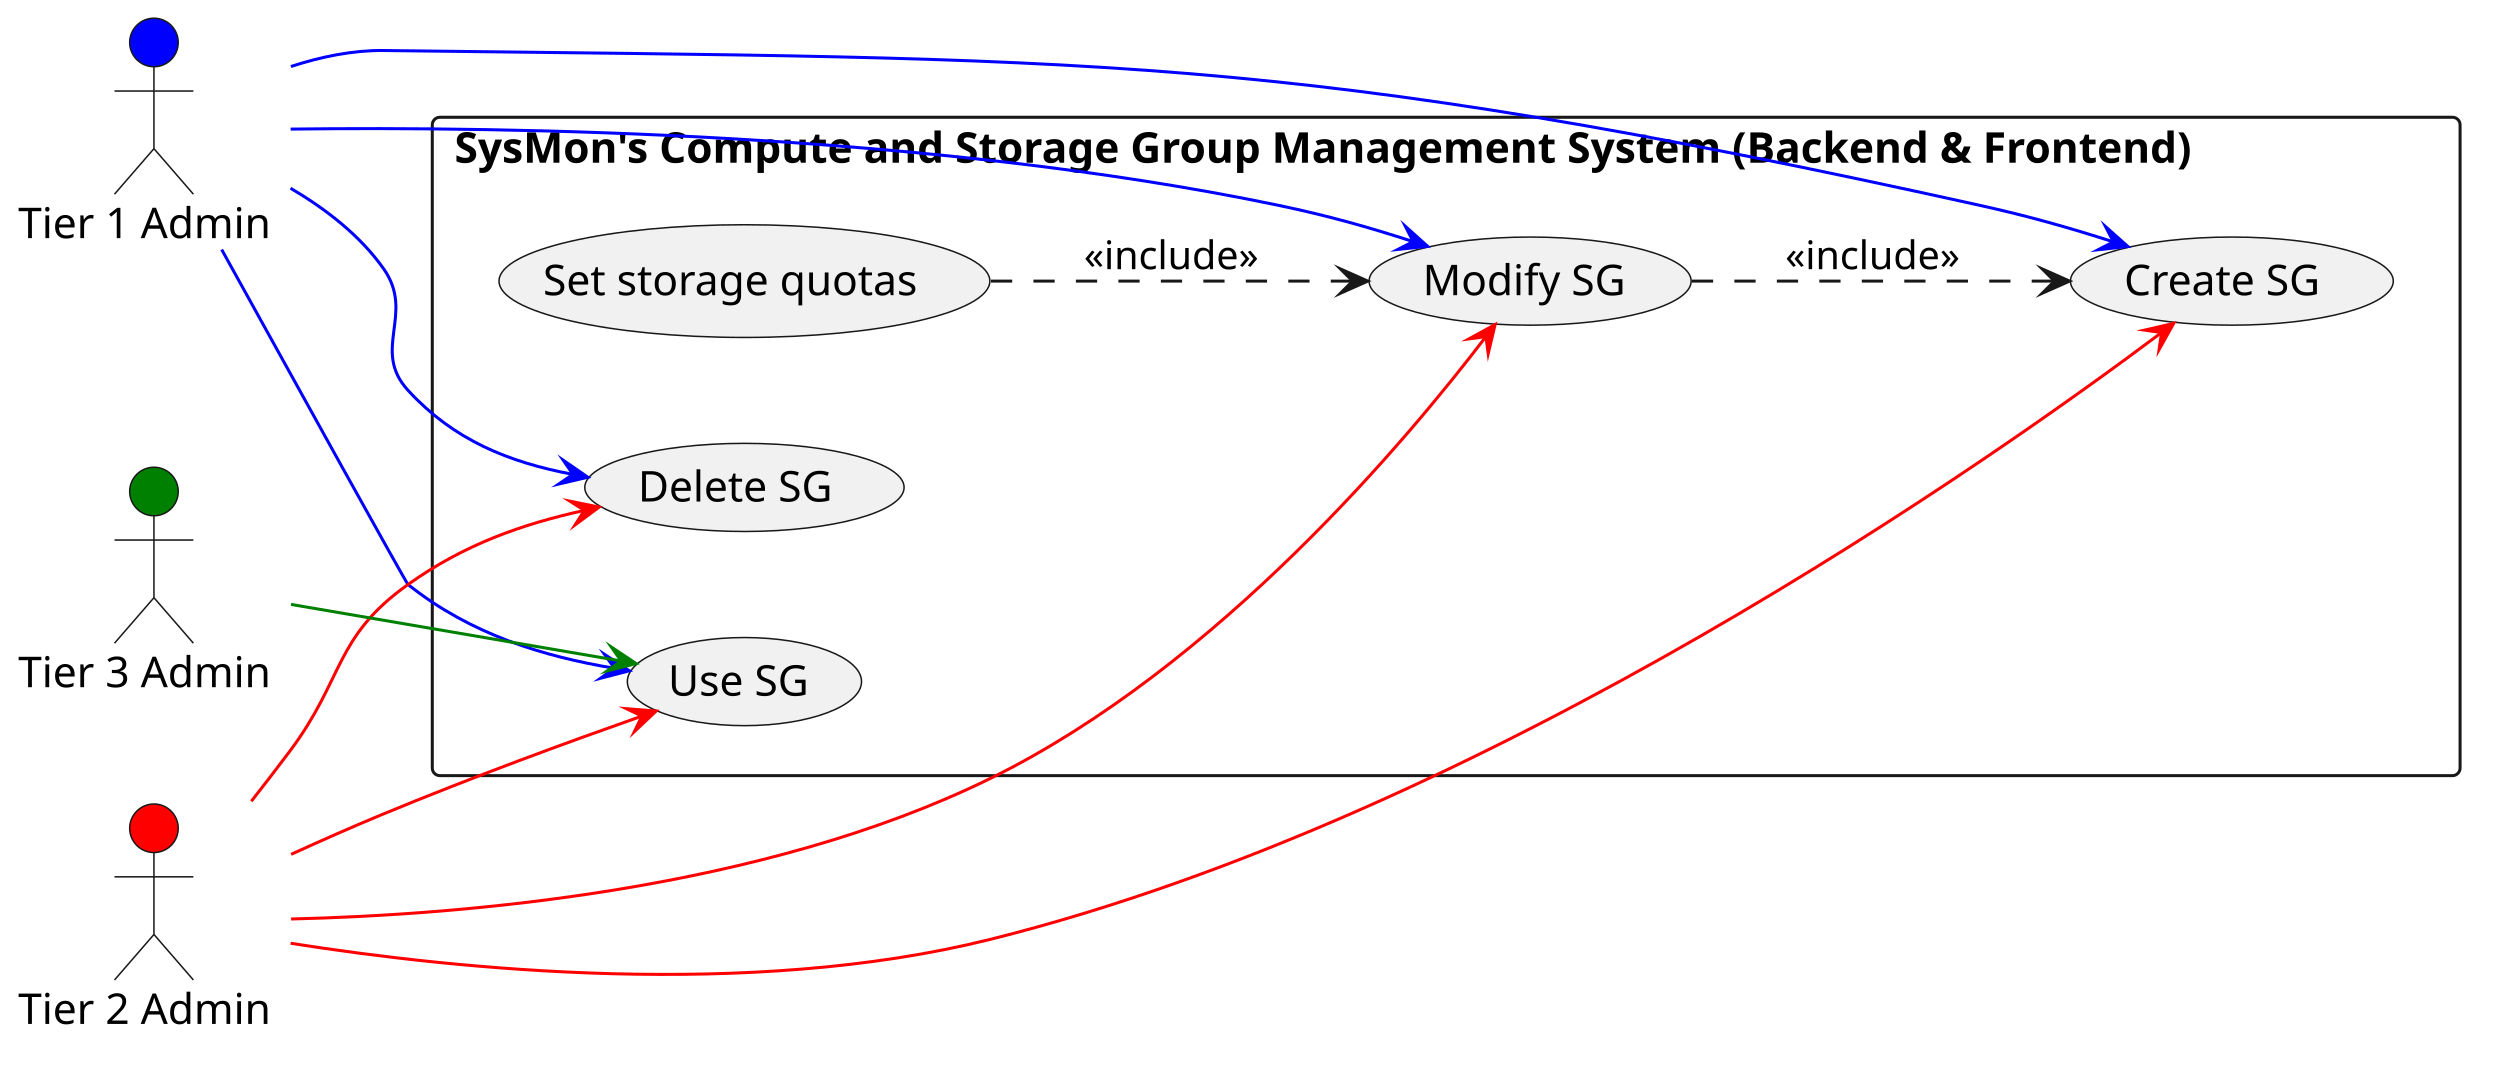
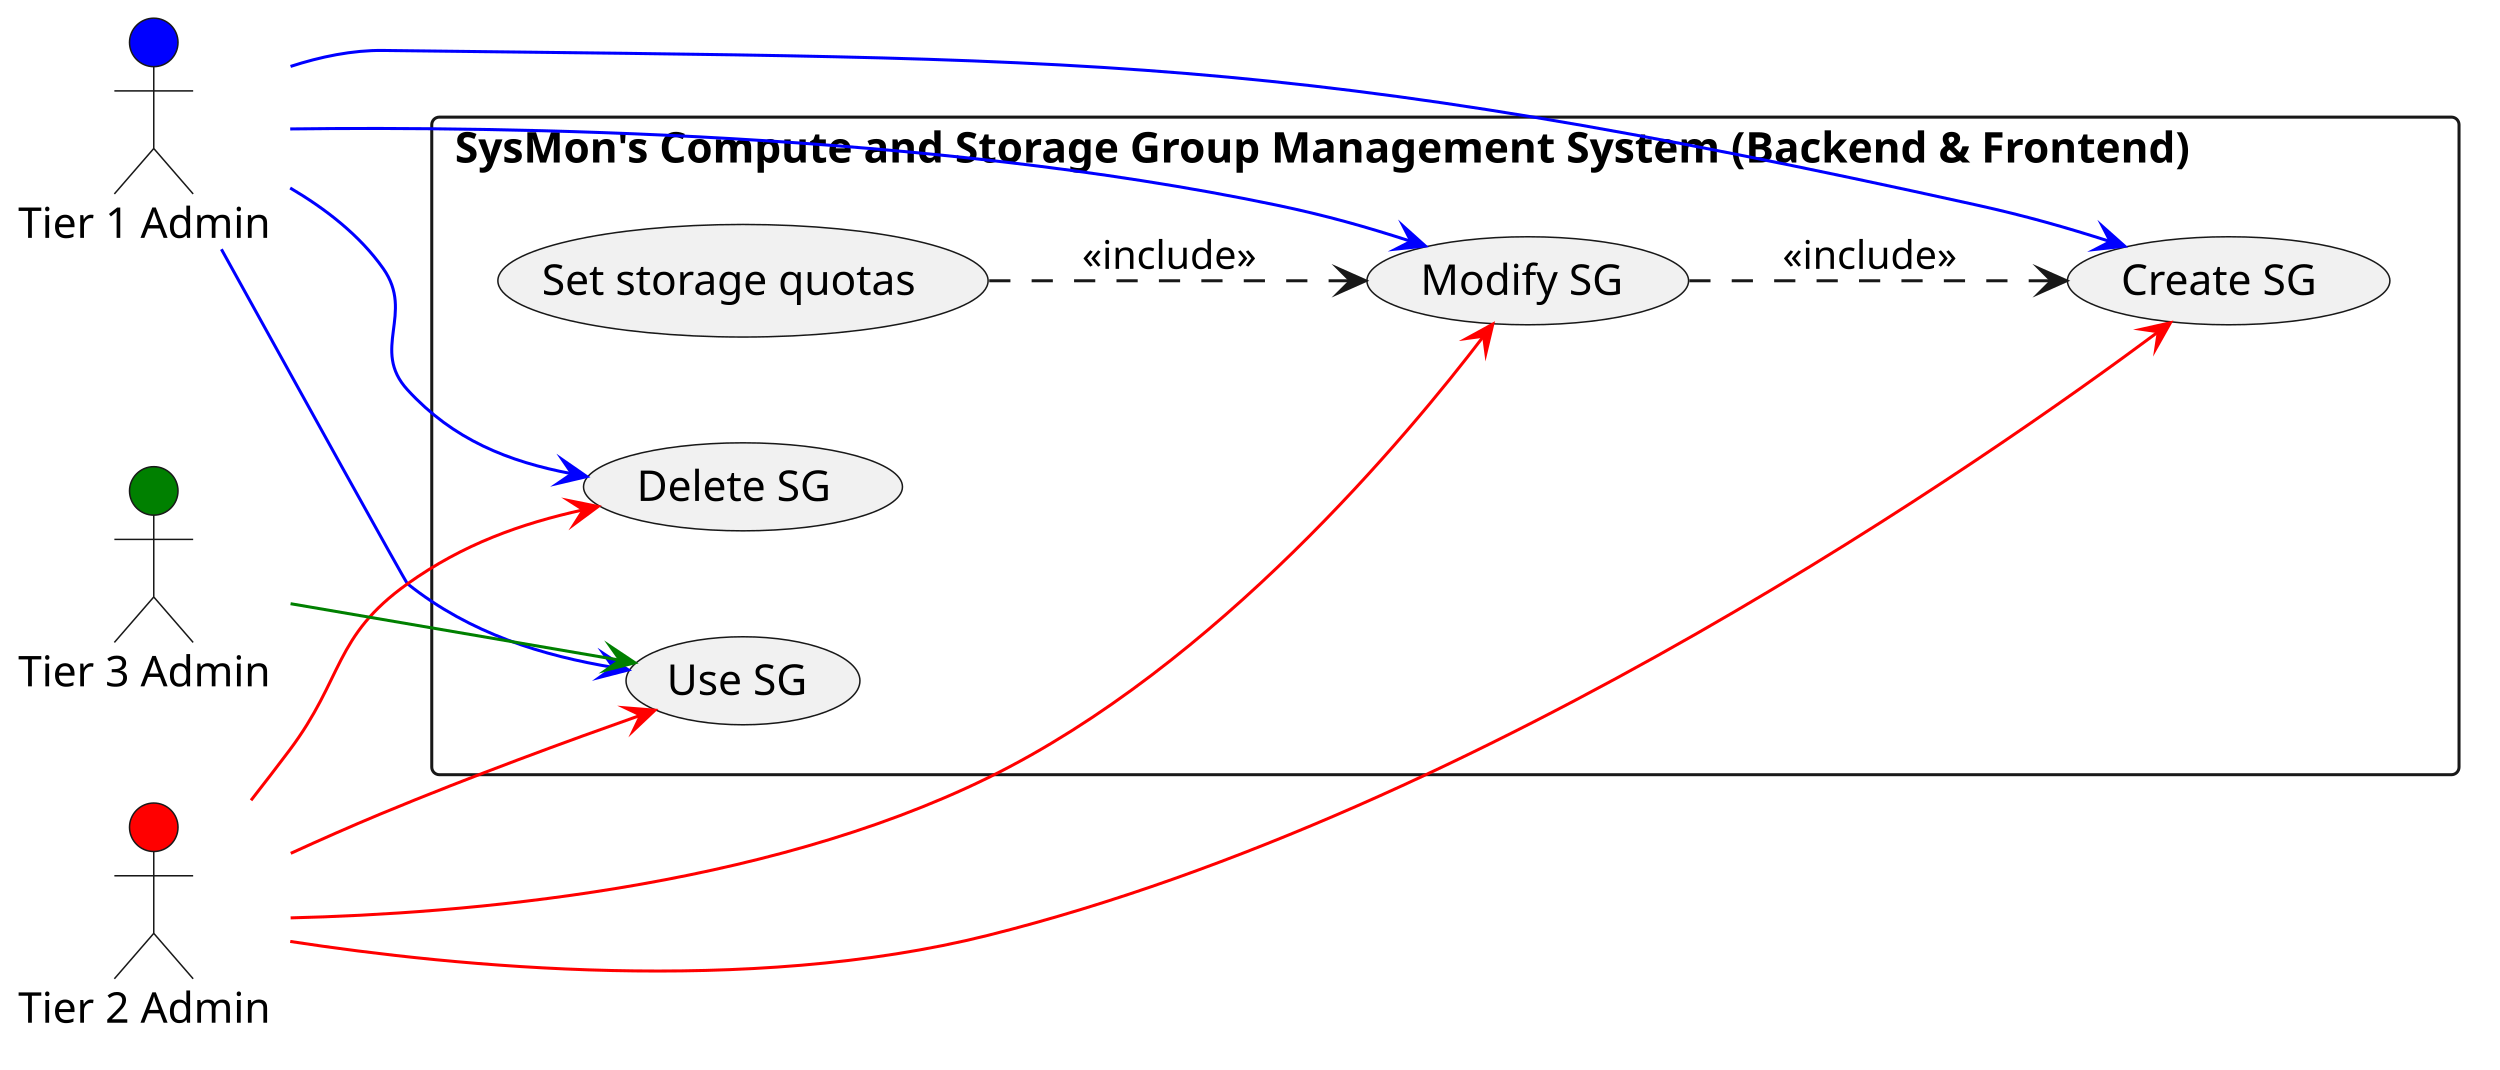
- <svg xmlns="http://www.w3.org/2000/svg" version="1.1" data-diagram-type="DESCRIPTION" style="width:824px;height:353px;background:#FFFFFF;" width="824px" height="353px" viewBox="0 0 824 353" zoomAndPan="magnify" preserveAspectRatio="none" contentStyleType="text/css">
+ <svg xmlns="http://www.w3.org/2000/svg" version="1.1" data-diagram-type="DESCRIPTION" style="width:825px;height:353px;background:#FFFFFF;" width="825px" height="353px" viewBox="0 0 825 353" zoomAndPan="magnify" preserveAspectRatio="none" contentStyleType="text/css">
  <defs />
  <g font-family="sans-serif" lengthAdjust="spacing">
-     <g class="cluster" data-qualified-name="SysMon.s Compute and Storage Group Management System .Backend . Frontend." id="ent0004" data-source-line="7">
-       <rect x="142.48" y="38.65" width="668.36" height="217" fill="none" style="stroke:#181818;stroke-width:1;" rx="2.5" ry="2.5" />
-       <text x="149.803" y="53.645" fill="#000" font-size="14" textLength="653.714" font-weight="700">SysMon's Compute and Storage Group Management System (Backend &amp; Frontend)</text>
+     <g class="cluster" data-qualified-name="SysMon.s Compute and Storage Group Management System .Backend . Frontend." id="ent0004" data-source-line="8">
+       <rect x="142.48" y="38.65" width="669" height="217" fill="none" style="stroke:#181818;stroke-width:1;" rx="2.5" ry="2.5" />
+       <text x="150.123" y="53.645" fill="#000" font-size="14" textLength="653.714" font-weight="700">SysMon's Compute and Storage Group Management System (Backend &amp; Frontend)</text>
    </g>
-     <g class="entity" data-qualified-name="SysMon.s Compute and Storage Group Management System .Backend . Frontend..CS" id="ent0005" data-source-line="8">
-       <ellipse cx="735.623" cy="92.654" rx="53.213" ry="14.524" fill="#F1F1F1" style="stroke:#181818;stroke-width:0.5;" />
-       <text x="700.117" y="97.302" fill="#000" font-size="14" textLength="71.012">Create SG</text>
+     <g class="entity" data-qualified-name="SysMon.s Compute and Storage Group Management System .Backend . Frontend..CS" id="ent0005" data-source-line="9">
+       <ellipse cx="735.453" cy="92.654" rx="53.213" ry="14.524" fill="#F1F1F1" style="stroke:#181818;stroke-width:0.5;" />
+       <text x="699.947" y="97.302" fill="#000" font-size="14" textLength="71.012">Create SG</text>
    </g>
-     <g class="entity" data-qualified-name="SysMon.s Compute and Storage Group Management System .Backend . Frontend..DS" id="ent0006" data-source-line="9">
-       <ellipse cx="245.368" cy="160.654" rx="52.628" ry="14.524" fill="#F1F1F1" style="stroke:#181818;stroke-width:0.5;" />
-       <text x="210.276" y="165.302" fill="#000" font-size="14" textLength="70.185">Delete SG</text>
+     <g class="entity" data-qualified-name="SysMon.s Compute and Storage Group Management System .Backend . Frontend..DS" id="ent0006" data-source-line="10">
+       <ellipse cx="245.188" cy="160.654" rx="52.628" ry="14.524" fill="#F1F1F1" style="stroke:#181818;stroke-width:0.5;" />
+       <text x="210.096" y="165.302" fill="#000" font-size="14" textLength="70.185">Delete SG</text>
    </g>
-     <g class="entity" data-qualified-name="SysMon.s Compute and Storage Group Management System .Backend . Frontend..MS" id="ent0007" data-source-line="10">
-       <ellipse cx="504.328" cy="92.654" rx="53.078" ry="14.524" fill="#F1F1F1" style="stroke:#181818;stroke-width:0.5;" />
-       <text x="468.917" y="97.302" fill="#000" font-size="14" textLength="70.82">Modify SG</text>
+     <g class="entity" data-qualified-name="SysMon.s Compute and Storage Group Management System .Backend . Frontend..MS" id="ent0007" data-source-line="11">
+       <ellipse cx="504.158" cy="92.654" rx="53.078" ry="14.524" fill="#F1F1F1" style="stroke:#181818;stroke-width:0.5;" />
+       <text x="468.747" y="97.302" fill="#000" font-size="14" textLength="70.82">Modify SG</text>
    </g>
-     <g class="entity" data-qualified-name="SysMon.s Compute and Storage Group Management System .Backend . Frontend..US" id="ent0008" data-source-line="11">
-       <ellipse cx="245.366" cy="224.654" rx="38.596" ry="14.524" fill="#F1F1F1" style="stroke:#181818;stroke-width:0.5;" />
-       <text x="220.196" y="229.302" fill="#000" font-size="14" textLength="50.34">Use SG</text>
+     <g class="entity" data-qualified-name="SysMon.s Compute and Storage Group Management System .Backend . Frontend..US" id="ent0008" data-source-line="12">
+       <ellipse cx="245.186" cy="224.654" rx="38.596" ry="14.524" fill="#F1F1F1" style="stroke:#181818;stroke-width:0.5;" />
+       <text x="220.016" y="229.302" fill="#000" font-size="14" textLength="50.34">Use SG</text>
    </g>
-     <g class="entity" data-qualified-name="SysMon.s Compute and Storage Group Management System .Backend . Frontend..QUOTA" id="ent0009" data-source-line="13">
-       <ellipse cx="245.366" cy="92.647" rx="80.886" ry="18.577" fill="#F1F1F1" style="stroke:#181818;stroke-width:0.5;" />
-       <text x="178.986" y="97.296" fill="#000" font-size="14" textLength="132.761">Set storage quotas</text>
+     <g class="entity" data-qualified-name="SysMon.s Compute and Storage Group Management System .Backend . Frontend..QUOTA" id="ent0009" data-source-line="14">
+       <ellipse cx="245.186" cy="92.647" rx="80.886" ry="18.577" fill="#F1F1F1" style="stroke:#181818;stroke-width:0.5;" />
+       <text x="178.806" y="97.296" fill="#000" font-size="14" textLength="132.761">Set storage quotas</text>
    </g>
-     <g class="entity" data-qualified-name="A1" id="ent0001" data-source-line="3">
+     <g class="entity" data-qualified-name="A1" id="ent0001" data-source-line="4">
      <ellipse cx="50.741" cy="14" rx="8" ry="8" fill="#00F" style="stroke:#181818;stroke-width:0.5;" />
      <path d="M50.741,22 L50.741,49 M37.741,30 L63.741,30 M50.741,49 L37.741,64 M50.741,49 L63.741,64" style="stroke:#181818;stroke-width:0.5;" fill="none" />
      <text x="6" y="78.495" fill="#000" font-size="14" textLength="89.482">Tier 1 Admin</text>
    </g>
-     <g class="entity" data-qualified-name="A2" id="ent0002" data-source-line="4">
+     <g class="entity" data-qualified-name="A2" id="ent0002" data-source-line="5">
      <ellipse cx="50.741" cy="273" rx="8" ry="8" fill="#F00" style="stroke:#181818;stroke-width:0.5;" />
      <path d="M50.741,281 L50.741,308 M37.741,289 L63.741,289 M50.741,308 L37.741,323 M50.741,308 L63.741,323" style="stroke:#181818;stroke-width:0.5;" fill="none" />
      <text x="6" y="337.495" fill="#000" font-size="14" textLength="89.482">Tier 2 Admin</text>
    </g>
-     <g class="entity" data-qualified-name="A3" id="ent0003" data-source-line="5">
+     <g class="entity" data-qualified-name="A3" id="ent0003" data-source-line="6">
      <ellipse cx="50.741" cy="162" rx="8" ry="8" fill="#008000" style="stroke:#181818;stroke-width:0.5;" />
      <path d="M50.741,170 L50.741,197 M37.741,178 L63.741,178 M50.741,197 L37.741,212 M50.741,197 L63.741,212" style="stroke:#181818;stroke-width:0.5;" fill="none" />
      <text x="6" y="226.495" fill="#000" font-size="14" textLength="89.482">Tier 3 Admin</text>
    </g>
-     <g class="link" data-entity-1="ent0001" data-entity-2="ent0005" id="lnk10" data-source-line="16" data-link-type="dependency">
-       <path d="M95.88,21.92 C105.72,18.73 116.27,16.52 126.48,16.65 C361.31,19.59 423.11,16.94 652.41,67.65 C668.72,71.26 681.737,74.979 696.577,79.719" style="stroke:#00F;stroke-width:1;" fill="none" id="A1-to-CS" />
-       <polygon points="701.34,81.24,693.984,74.691,696.577,79.719,691.55,82.312,701.34,81.24" fill="#00F" style="stroke:#00F;stroke-width:1;stroke-linejoin:miter;stroke-miterlimit:10;" />
+     <g class="link" data-entity-1="ent0001" data-entity-2="ent0005" id="lnk10" data-source-line="17" data-link-type="dependency">
+       <path d="M95.88,21.92 C105.72,18.73 116.27,16.52 126.48,16.65 C361.23,19.59 423.01,16.96 652.23,67.65 C668.55,71.26 681.557,74.979 696.397,79.719" style="stroke:#00F;stroke-width:1;" fill="none" id="A1-to-CS" />
+       <polygon points="701.16,81.24,693.804,74.691,696.397,79.719,691.37,82.312,701.16,81.24" fill="#00F" style="stroke:#00F;stroke-width:1;stroke-linejoin:miter;stroke-miterlimit:10;" />
    </g>
-     <g class="link" data-entity-1="ent0001" data-entity-2="ent0006" id="lnk11" data-source-line="17" data-link-type="dependency">
-       <path d="M95.76,62.04 C107.33,68.83 118.73,77.63 126.48,88.65 C136.91,103.48 122.23,115.29 134.48,128.65 C149.59,145.12 167.737,152.371 188.827,156.361" style="stroke:#00F;stroke-width:1;" fill="none" id="A1-to-DS" />
-       <polygon points="193.74,157.29,185.64,151.687,188.827,156.361,184.153,159.547,193.74,157.29" fill="#00F" style="stroke:#00F;stroke-width:1;stroke-linejoin:miter;stroke-miterlimit:10;" />
+     <g class="link" data-entity-1="ent0001" data-entity-2="ent0006" id="lnk11" data-source-line="18" data-link-type="dependency">
+       <path d="M95.76,62.04 C107.33,68.83 118.73,77.63 126.48,88.65 C136.91,103.48 122.23,115.29 134.48,128.65 C149.57,145.1 167.668,152.337 188.728,156.337" style="stroke:#00F;stroke-width:1;" fill="none" id="A1-to-DS" />
+       <polygon points="193.64,157.27,185.544,151.661,188.728,156.337,184.052,159.52,193.64,157.27" fill="#00F" style="stroke:#00F;stroke-width:1;stroke-linejoin:miter;stroke-miterlimit:10;" />
    </g>
-     <g class="link" data-entity-1="ent0001" data-entity-2="ent0007" id="lnk12" data-source-line="18" data-link-type="dependency">
-       <path d="M95.79,42.55 C165.61,41.68 305.61,43.55 421.26,67.65 C437.73,71.09 450.903,74.819 465.783,79.639" style="stroke:#00F;stroke-width:1;" fill="none" id="A1-to-MS" />
-       <polygon points="470.54,81.18,463.211,74.601,465.783,79.639,460.745,82.212,470.54,81.18" fill="#00F" style="stroke:#00F;stroke-width:1;stroke-linejoin:miter;stroke-miterlimit:10;" />
+     <g class="link" data-entity-1="ent0001" data-entity-2="ent0007" id="lnk12" data-source-line="19" data-link-type="dependency">
+       <path d="M95.77,42.55 C165.55,41.69 305.49,43.56 421.08,67.65 C437.56,71.09 450.723,74.819 465.603,79.639" style="stroke:#00F;stroke-width:1;" fill="none" id="A1-to-MS" />
+       <polygon points="470.36,81.18,463.031,74.601,465.603,79.639,460.565,82.212,470.36,81.18" fill="#00F" style="stroke:#00F;stroke-width:1;stroke-linejoin:miter;stroke-miterlimit:10;" />
    </g>
-     <g class="link" data-entity-1="ent0001" data-entity-2="ent0008" id="lnk13" data-source-line="19" data-link-type="dependency">
-       <path d="M73.06,82.25 C97.37,126.23 133.87,192.16 134.48,192.65 C155.29,209.26 179.488,216.428 202.528,220.268" style="stroke:#00F;stroke-width:1;" fill="none" id="A1-to-US" />
-       <polygon points="207.46,221.09,199.24,215.665,202.528,220.268,197.925,223.556,207.46,221.09" fill="#00F" style="stroke:#00F;stroke-width:1;stroke-linejoin:miter;stroke-miterlimit:10;" />
+     <g class="link" data-entity-1="ent0001" data-entity-2="ent0008" id="lnk13" data-source-line="20" data-link-type="dependency">
+       <path d="M73.06,82.25 C97.37,126.23 133.87,192.16 134.48,192.65 C155.26,209.24 179.409,216.405 202.419,220.255" style="stroke:#00F;stroke-width:1;" fill="none" id="A1-to-US" />
+       <polygon points="207.35,221.08,199.133,215.65,202.419,220.255,197.813,223.54,207.35,221.08" fill="#00F" style="stroke:#00F;stroke-width:1;stroke-linejoin:miter;stroke-miterlimit:10;" />
    </g>
-     <g class="link" data-entity-1="ent0002" data-entity-2="ent0005" id="lnk14" data-source-line="21" data-link-type="dependency">
-       <path d="M95.79,310.9 C150.68,319.56 246.92,329.42 326.26,309.65 C490.63,268.69 657.46,150.84 712.44,109.61" style="stroke:#F00;stroke-width:1;" fill="none" id="A2-to-CS" />
-       <polygon points="716.44,106.61,706.84,108.809,712.44,109.61,711.639,115.21,716.44,106.61" fill="#F00" style="stroke:#F00;stroke-width:1;stroke-linejoin:miter;stroke-miterlimit:10;" />
+     <g class="link" data-entity-1="ent0002" data-entity-2="ent0005" id="lnk14" data-source-line="22" data-link-type="dependency">
+       <path d="M95.78,310.68 C150.64,319.08 246.83,328.53 326.08,308.65 C490.22,267.48 657.188,150.424 712.228,109.494" style="stroke:#F00;stroke-width:1;" fill="none" id="A2-to-CS" />
+       <polygon points="716.24,106.51,706.631,108.671,712.228,109.494,711.405,115.09,716.24,106.51" fill="#F00" style="stroke:#F00;stroke-width:1;stroke-linejoin:miter;stroke-miterlimit:10;" />
    </g>
-     <g class="link" data-entity-1="ent0002" data-entity-2="ent0006" id="lnk15" data-source-line="22" data-link-type="dependency">
-       <path d="M82.84,264.1 C87.13,258.61 91.45,253.02 95.48,247.65 C113.48,223.69 110.07,210.03 134.48,192.65 C152.94,179.51 171.858,172.81 192.598,168.22" style="stroke:#F00;stroke-width:1;" fill="none" id="A2-to-DS" />
-       <polygon points="197.48,167.14,187.828,165.179,192.598,168.22,189.557,172.99,197.48,167.14" fill="#F00" style="stroke:#F00;stroke-width:1;stroke-linejoin:miter;stroke-miterlimit:10;" />
+     <g class="link" data-entity-1="ent0002" data-entity-2="ent0006" id="lnk15" data-source-line="23" data-link-type="dependency">
+       <path d="M82.84,264.1 C87.13,258.61 91.45,253.02 95.48,247.65 C113.48,223.69 110.07,210.04 134.48,192.65 C152.91,179.53 171.799,172.835 192.499,168.235" style="stroke:#F00;stroke-width:1;" fill="none" id="A2-to-DS" />
+       <polygon points="197.38,167.15,187.727,165.198,192.499,168.235,189.462,173.007,197.38,167.15" fill="#F00" style="stroke:#F00;stroke-width:1;stroke-linejoin:miter;stroke-miterlimit:10;" />
    </g>
-     <g class="link" data-entity-1="ent0002" data-entity-2="ent0007" id="lnk16" data-source-line="23" data-link-type="dependency">
-       <path d="M95.94,302.9 C152.23,301.56 251.22,293.51 326.26,256.65 C401.85,219.52 464.868,143.575 489.758,110.945" style="stroke:#F00;stroke-width:1;" fill="none" id="A2-to-MS" />
-       <polygon points="492.79,106.97,484.151,111.7,489.758,110.945,490.512,116.552,492.79,106.97" fill="#F00" style="stroke:#F00;stroke-width:1;stroke-linejoin:miter;stroke-miterlimit:10;" />
+     <g class="link" data-entity-1="ent0002" data-entity-2="ent0007" id="lnk16" data-source-line="24" data-link-type="dependency">
+       <path d="M95.91,302.9 C152.17,301.54 251.09,293.49 326.08,256.65 C401.67,219.52 464.686,143.564 489.586,110.944" style="stroke:#F00;stroke-width:1;" fill="none" id="A2-to-MS" />
+       <polygon points="492.62,106.97,483.98,111.697,489.586,110.944,490.339,116.551,492.62,106.97" fill="#F00" style="stroke:#F00;stroke-width:1;stroke-linejoin:miter;stroke-miterlimit:10;" />
    </g>
-     <g class="link" data-entity-1="ent0002" data-entity-2="ent0008" id="lnk17" data-source-line="24" data-link-type="dependency">
-       <path d="M95.95,281.59 C105.62,277.18 115.85,272.65 125.48,268.65 C156.18,255.92 187.304,244.561 211.554,236.021" style="stroke:#F00;stroke-width:1;" fill="none" id="A2-to-US" />
-       <polygon points="216.27,234.36,206.452,233.577,211.554,236.021,209.11,241.122,216.27,234.36" fill="#F00" style="stroke:#F00;stroke-width:1;stroke-linejoin:miter;stroke-miterlimit:10;" />
+     <g class="link" data-entity-1="ent0002" data-entity-2="ent0008" id="lnk17" data-source-line="25" data-link-type="dependency">
+       <path d="M95.95,281.6 C105.62,277.18 115.85,272.65 125.48,268.65 C156.13,255.93 187.215,244.564 211.415,236.024" style="stroke:#F00;stroke-width:1;" fill="none" id="A2-to-US" />
+       <polygon points="216.13,234.36,206.312,233.583,211.415,236.024,208.974,241.127,216.13,234.36" fill="#F00" style="stroke:#F00;stroke-width:1;stroke-linejoin:miter;stroke-miterlimit:10;" />
    </g>
-     <g class="link" data-entity-1="ent0003" data-entity-2="ent0008" id="lnk18" data-source-line="26" data-link-type="dependency">
-       <path d="M95.93,199.22 C130.48,205.14 172.892,212.405 204.742,217.865" style="stroke:#008000;stroke-width:1;" fill="none" id="A3-to-US" />
-       <polygon points="209.67,218.71,201.475,213.247,204.742,217.865,200.124,221.132,209.67,218.71" fill="#008000" style="stroke:#008000;stroke-width:1;stroke-linejoin:miter;stroke-miterlimit:10;" />
+     <g class="link" data-entity-1="ent0003" data-entity-2="ent0008" id="lnk18" data-source-line="27" data-link-type="dependency">
+       <path d="M95.89,199.22 C130.41,205.14 172.782,212.404 204.602,217.864" style="stroke:#008000;stroke-width:1;" fill="none" id="A3-to-US" />
+       <polygon points="209.53,218.71,201.336,213.246,204.602,217.864,199.983,221.13,209.53,218.71" fill="#008000" style="stroke:#008000;stroke-width:1;stroke-linejoin:miter;stroke-miterlimit:10;" />
    </g>
-     <g class="link" data-entity-1="ent0007" data-entity-2="ent0005" id="lnk19" data-source-line="28" data-link-type="dependency">
-       <path d="M557.65,92.65 C594.92,92.65 639.82,92.65 677.13,92.65" style="stroke:#181818;stroke-width:1;stroke-dasharray:7,7;" fill="none" id="MS-to-CS" />
-       <polygon points="682.13,92.65,673.13,88.65,677.13,92.65,673.13,96.65,682.13,92.65" fill="#181818" style="stroke:#181818;stroke-width:1;stroke-linejoin:miter;stroke-miterlimit:10;" />
-       <text x="588.41" y="88.717" fill="#000" font-size="13" textLength="63.007">«include»</text>
+     <g class="link" data-entity-1="ent0007" data-entity-2="ent0005" id="lnk19" data-source-line="29" data-link-type="dependency">
+       <path d="M557.47,92.65 C594.75,92.65 639.65,92.65 676.96,92.65" style="stroke:#181818;stroke-width:1;stroke-dasharray:7,7;" fill="none" id="MS-to-CS" />
+       <polygon points="681.96,92.65,672.96,88.65,676.96,92.65,672.96,96.65,681.96,92.65" fill="#181818" style="stroke:#181818;stroke-width:1;stroke-linejoin:miter;stroke-miterlimit:10;" />
+       <text x="588.23" y="88.717" fill="#000" font-size="13" textLength="63.007">«include»</text>
    </g>
-     <g class="link" data-entity-1="ent0009" data-entity-2="ent0007" id="lnk20" data-source-line="29" data-link-type="dependency">
-       <path d="M326.62,92.65 C367.11,92.65 410.09,92.65 445.82,92.65" style="stroke:#181818;stroke-width:1;stroke-dasharray:7,7;" fill="none" id="QUOTA-to-MS" />
-       <polygon points="450.82,92.65,441.82,88.65,445.82,92.65,441.82,96.65,450.82,92.65" fill="#181818" style="stroke:#181818;stroke-width:1;stroke-linejoin:miter;stroke-miterlimit:10;" />
-       <text x="357.26" y="88.717" fill="#000" font-size="13" textLength="63.007">«include»</text>
+     <g class="link" data-entity-1="ent0009" data-entity-2="ent0007" id="lnk20" data-source-line="30" data-link-type="dependency">
+       <path d="M326.44,92.65 C366.94,92.65 409.91,92.65 445.65,92.65" style="stroke:#181818;stroke-width:1;stroke-dasharray:7,7;" fill="none" id="QUOTA-to-MS" />
+       <polygon points="450.65,92.65,441.65,88.65,445.65,92.65,441.65,96.65,450.65,92.65" fill="#181818" style="stroke:#181818;stroke-width:1;stroke-linejoin:miter;stroke-miterlimit:10;" />
+       <text x="357.08" y="88.717" fill="#000" font-size="13" textLength="63.007">«include»</text>
    </g>
  </g>
</svg>
